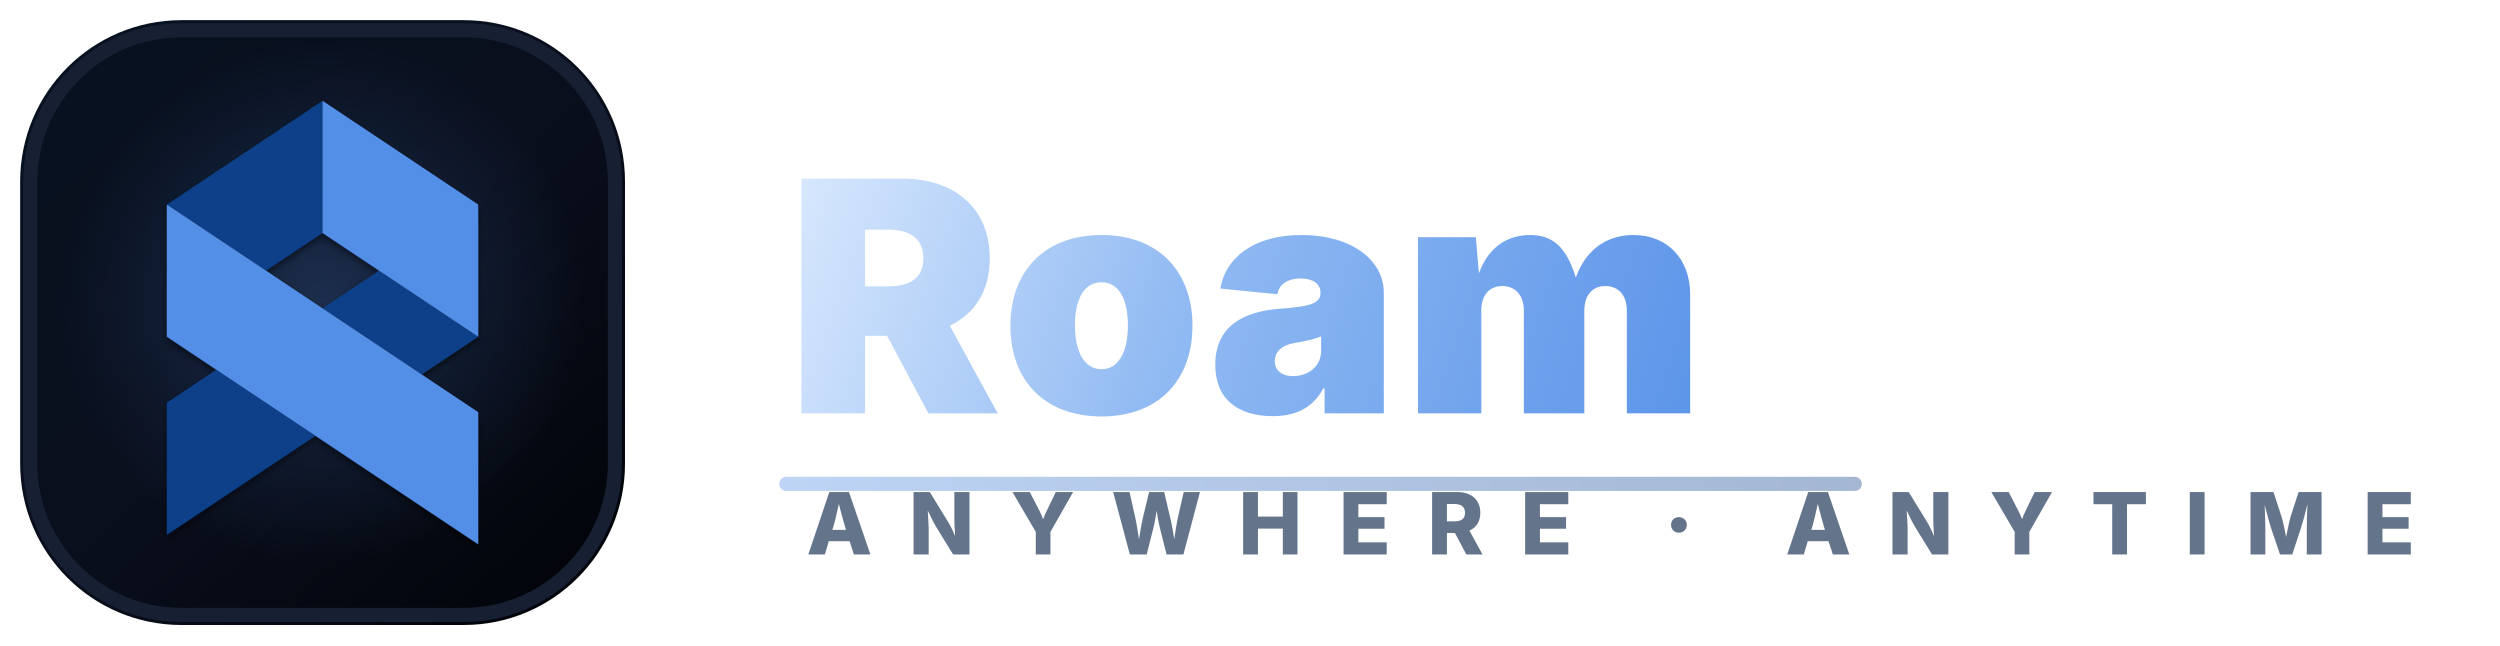
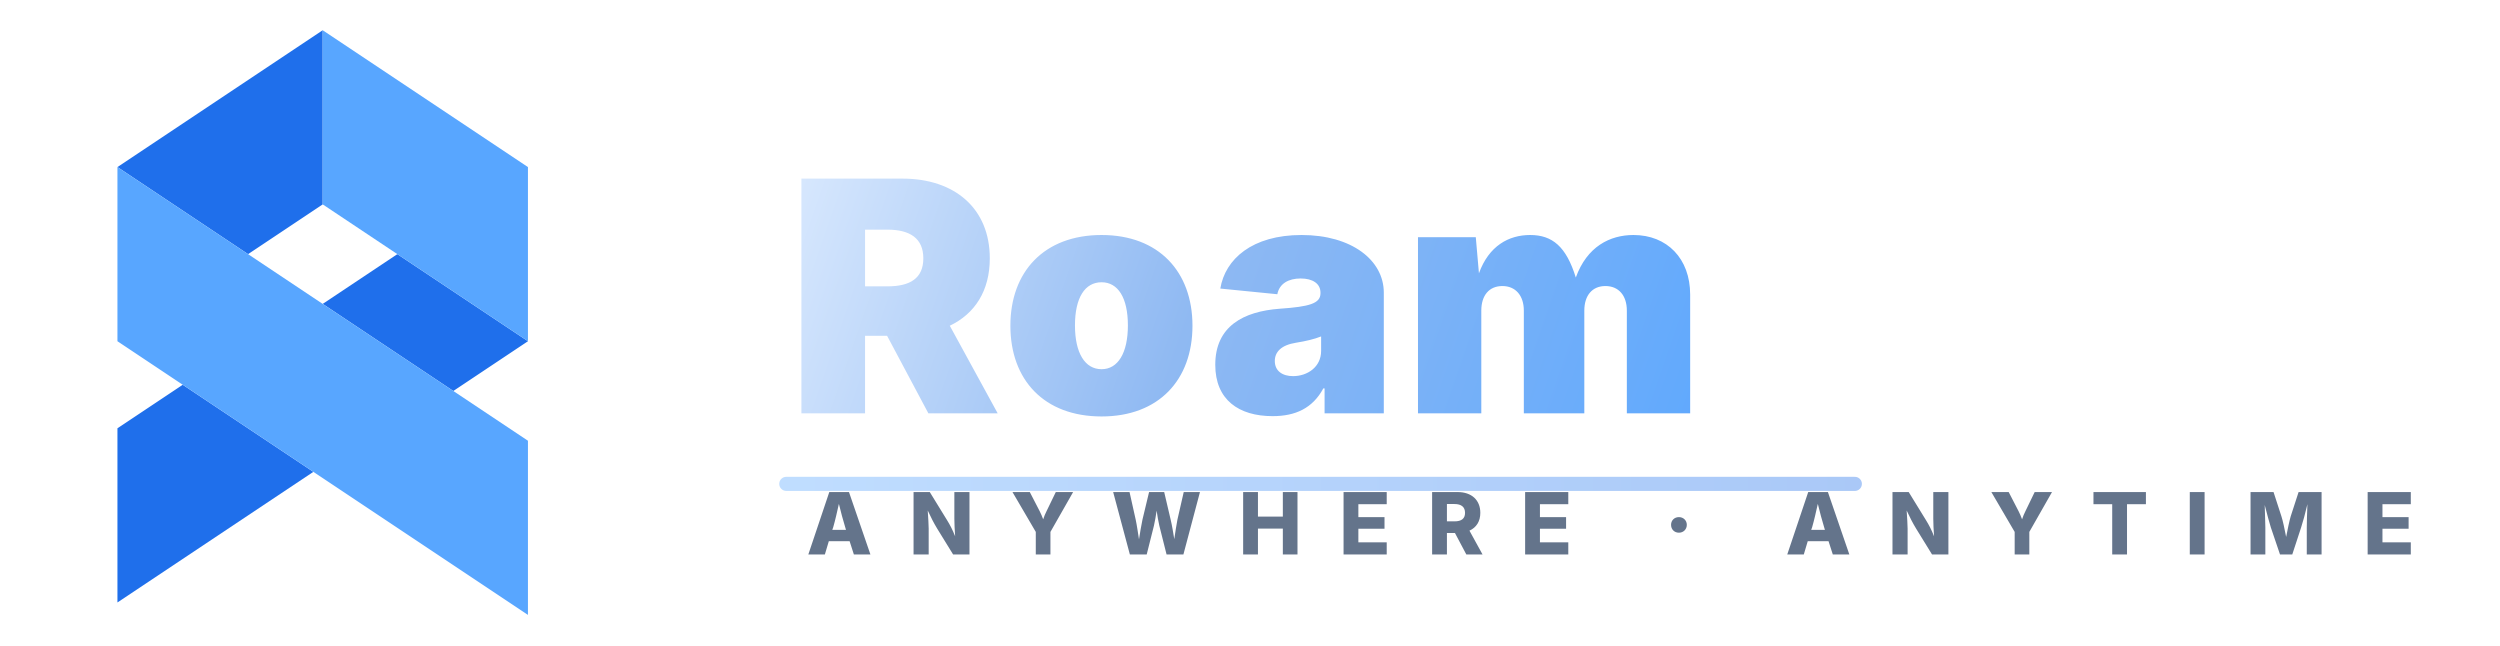
<svg xmlns="http://www.w3.org/2000/svg" viewBox="0 0 248 64" width="248" height="64" role="img" aria-label="Roam">
  <defs>
-     <linearGradient id="roam-bg" x1="8" y1="5" x2="58" y2="60" gradientUnits="userSpaceOnUse">
-       <stop offset="0" stop-color="#07111f" />
-       <stop offset=".48" stop-color="#0a0f1d" />
-       <stop offset="1" stop-color="#020409" />
-     </linearGradient>
-     <radialGradient id="roam-halo" cx="32" cy="30" r="26" gradientUnits="userSpaceOnUse">
-       <stop offset="0" stop-color="#538EE7" stop-opacity=".24" />
-       <stop offset="1" stop-color="#538EE7" stop-opacity="0" />
-     </radialGradient>
    <linearGradient id="roam-word" x1="78" y1="14" x2="176" y2="48" gradientUnits="userSpaceOnUse">
      <stop offset="0" stop-color="#dbeafe" />
      <stop offset=".42" stop-color="#8FB9F2" />
-       <stop offset="1" stop-color="#538EE7" />
+       <stop offset="1" stop-color="#58A6FF" />
    </linearGradient>
    <linearGradient id="roam-rule" x1="78" y1="48" x2="184" y2="48" gradientUnits="userSpaceOnUse">
-       <stop offset="0" stop-color="#538EE7" />
-       <stop offset="1" stop-color="#0F4089" />
+       <stop offset="0" stop-color="#58A6FF" />
+       <stop offset="1" stop-color="#1F6FEB" />
    </linearGradient>
-     <filter id="roam-shadow" x="-40%" y="-40%" width="180%" height="180%">
-       <feDropShadow dx="0" dy="1.6" stdDeviation="1.6" flood-color="#000" flood-opacity=".5" />
-     </filter>
  </defs>
-   <g>
-     <rect x="2" y="2" width="60" height="60" rx="16" fill="url(#roam-bg)" />
-     <rect x="2" y="2" width="60" height="60" rx="16" fill="url(#roam-halo)" />
-     <rect x="3" y="3" width="58" height="58" rx="15" fill="none" stroke="#172033" stroke-width="1.4" />
-     <g filter="url(#roam-shadow)" transform="translate(16.55 10) scale(.234)">
-       <g fill="#0F4089">
-         <path d="M66 0 66 56 42 72 0 44Z" />
-         <path d="M90 72 132 100 108 116 66 88Z" />
-         <path d="M21 114 63 142 0 184 0 128Z" />
-       </g>
-       <g fill="#538EE7">
-         <path d="M66 0 132 44 132 100 90 72 66 56Z" />
-         <path d="M0 44 132 132 132 188 0 100Z" />
-       </g>
+   <g transform="translate(11.65 3) scale(.3085)">
+     <g fill="#1F6FEB">
+       <path d="M66 0 66 56 42 72 0 44Z" />
+       <path d="M90 72 132 100 108 116 66 88Z" />
+       <path d="M21 114 63 142 0 184 0 128Z" />
+     </g>
+     <g fill="#58A6FF">
+       <path d="M66 0 132 44 132 100 90 72 66 56Z" />
+       <path d="M0 44 132 132 132 188 0 100Z" />
    </g>
  </g>
  <text x="78" y="41" font-family="Inter, ui-sans-serif, system-ui, -apple-system, BlinkMacSystemFont, Segoe UI, sans-serif" font-size="32" font-weight="850" letter-spacing=".2" fill="url(#roam-word)">Roam</text>
  <text x="80" y="55" font-family="Inter, ui-sans-serif, system-ui, sans-serif" font-size="8.5" font-weight="800" letter-spacing="3.6" fill="#64748b">ANYWHERE · ANYTIME</text>
  <path d="M78 48H184" stroke="url(#roam-rule)" stroke-width="1.4" stroke-linecap="round" opacity=".38" />
</svg>
